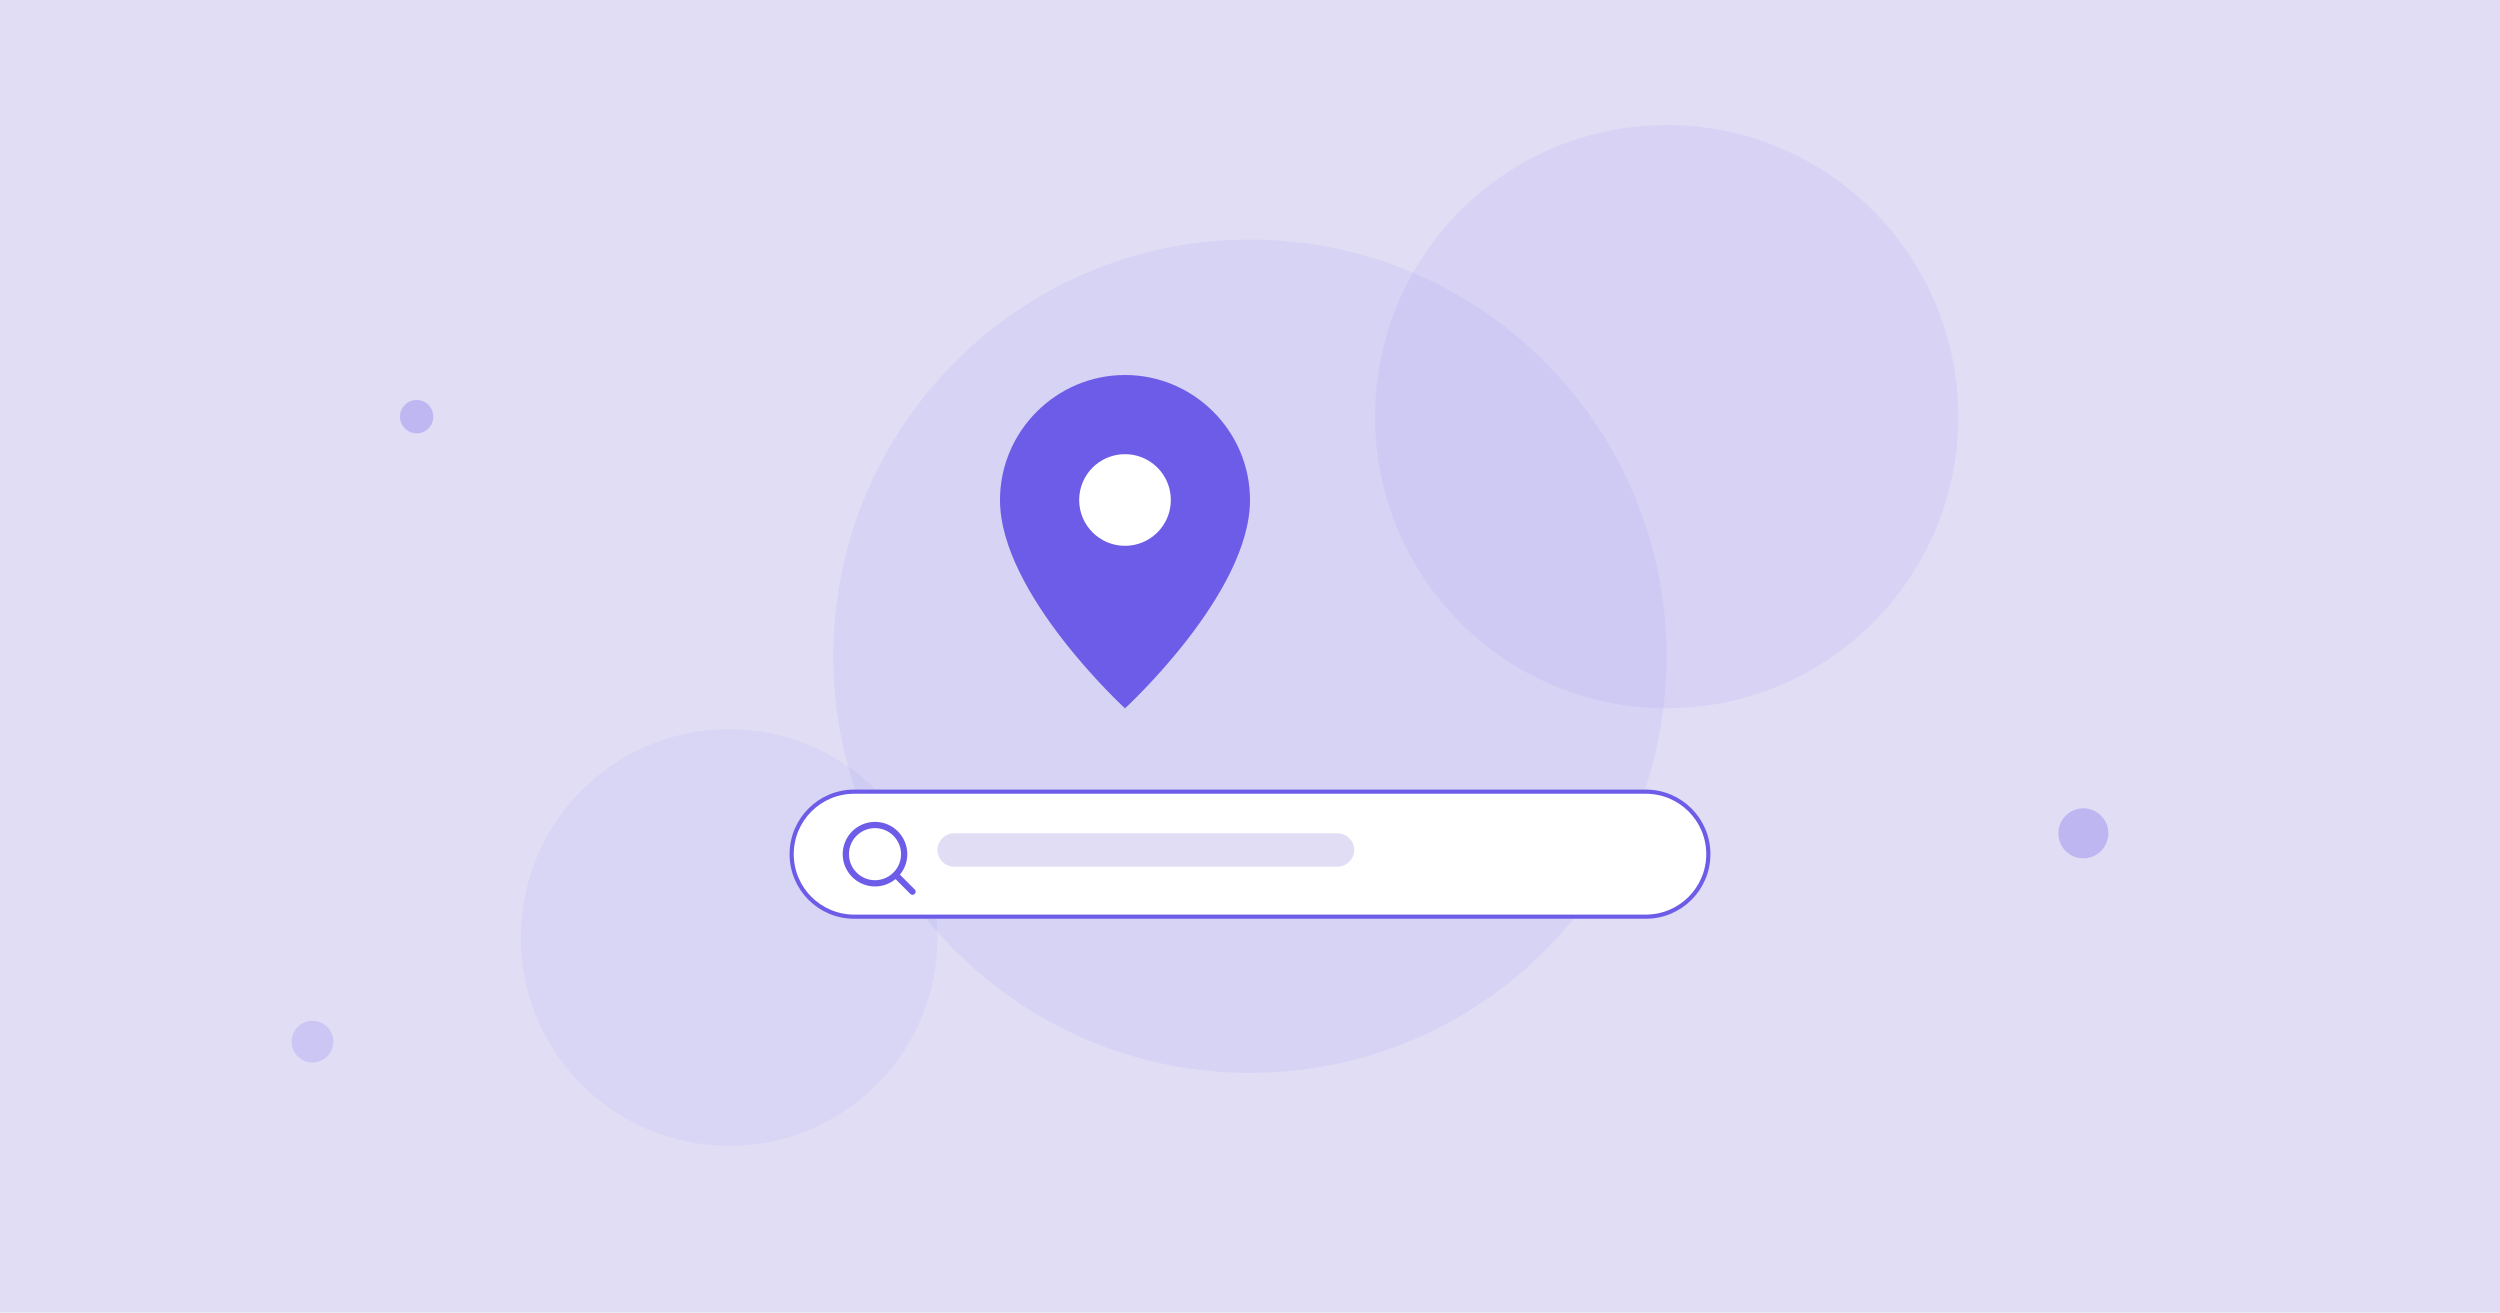
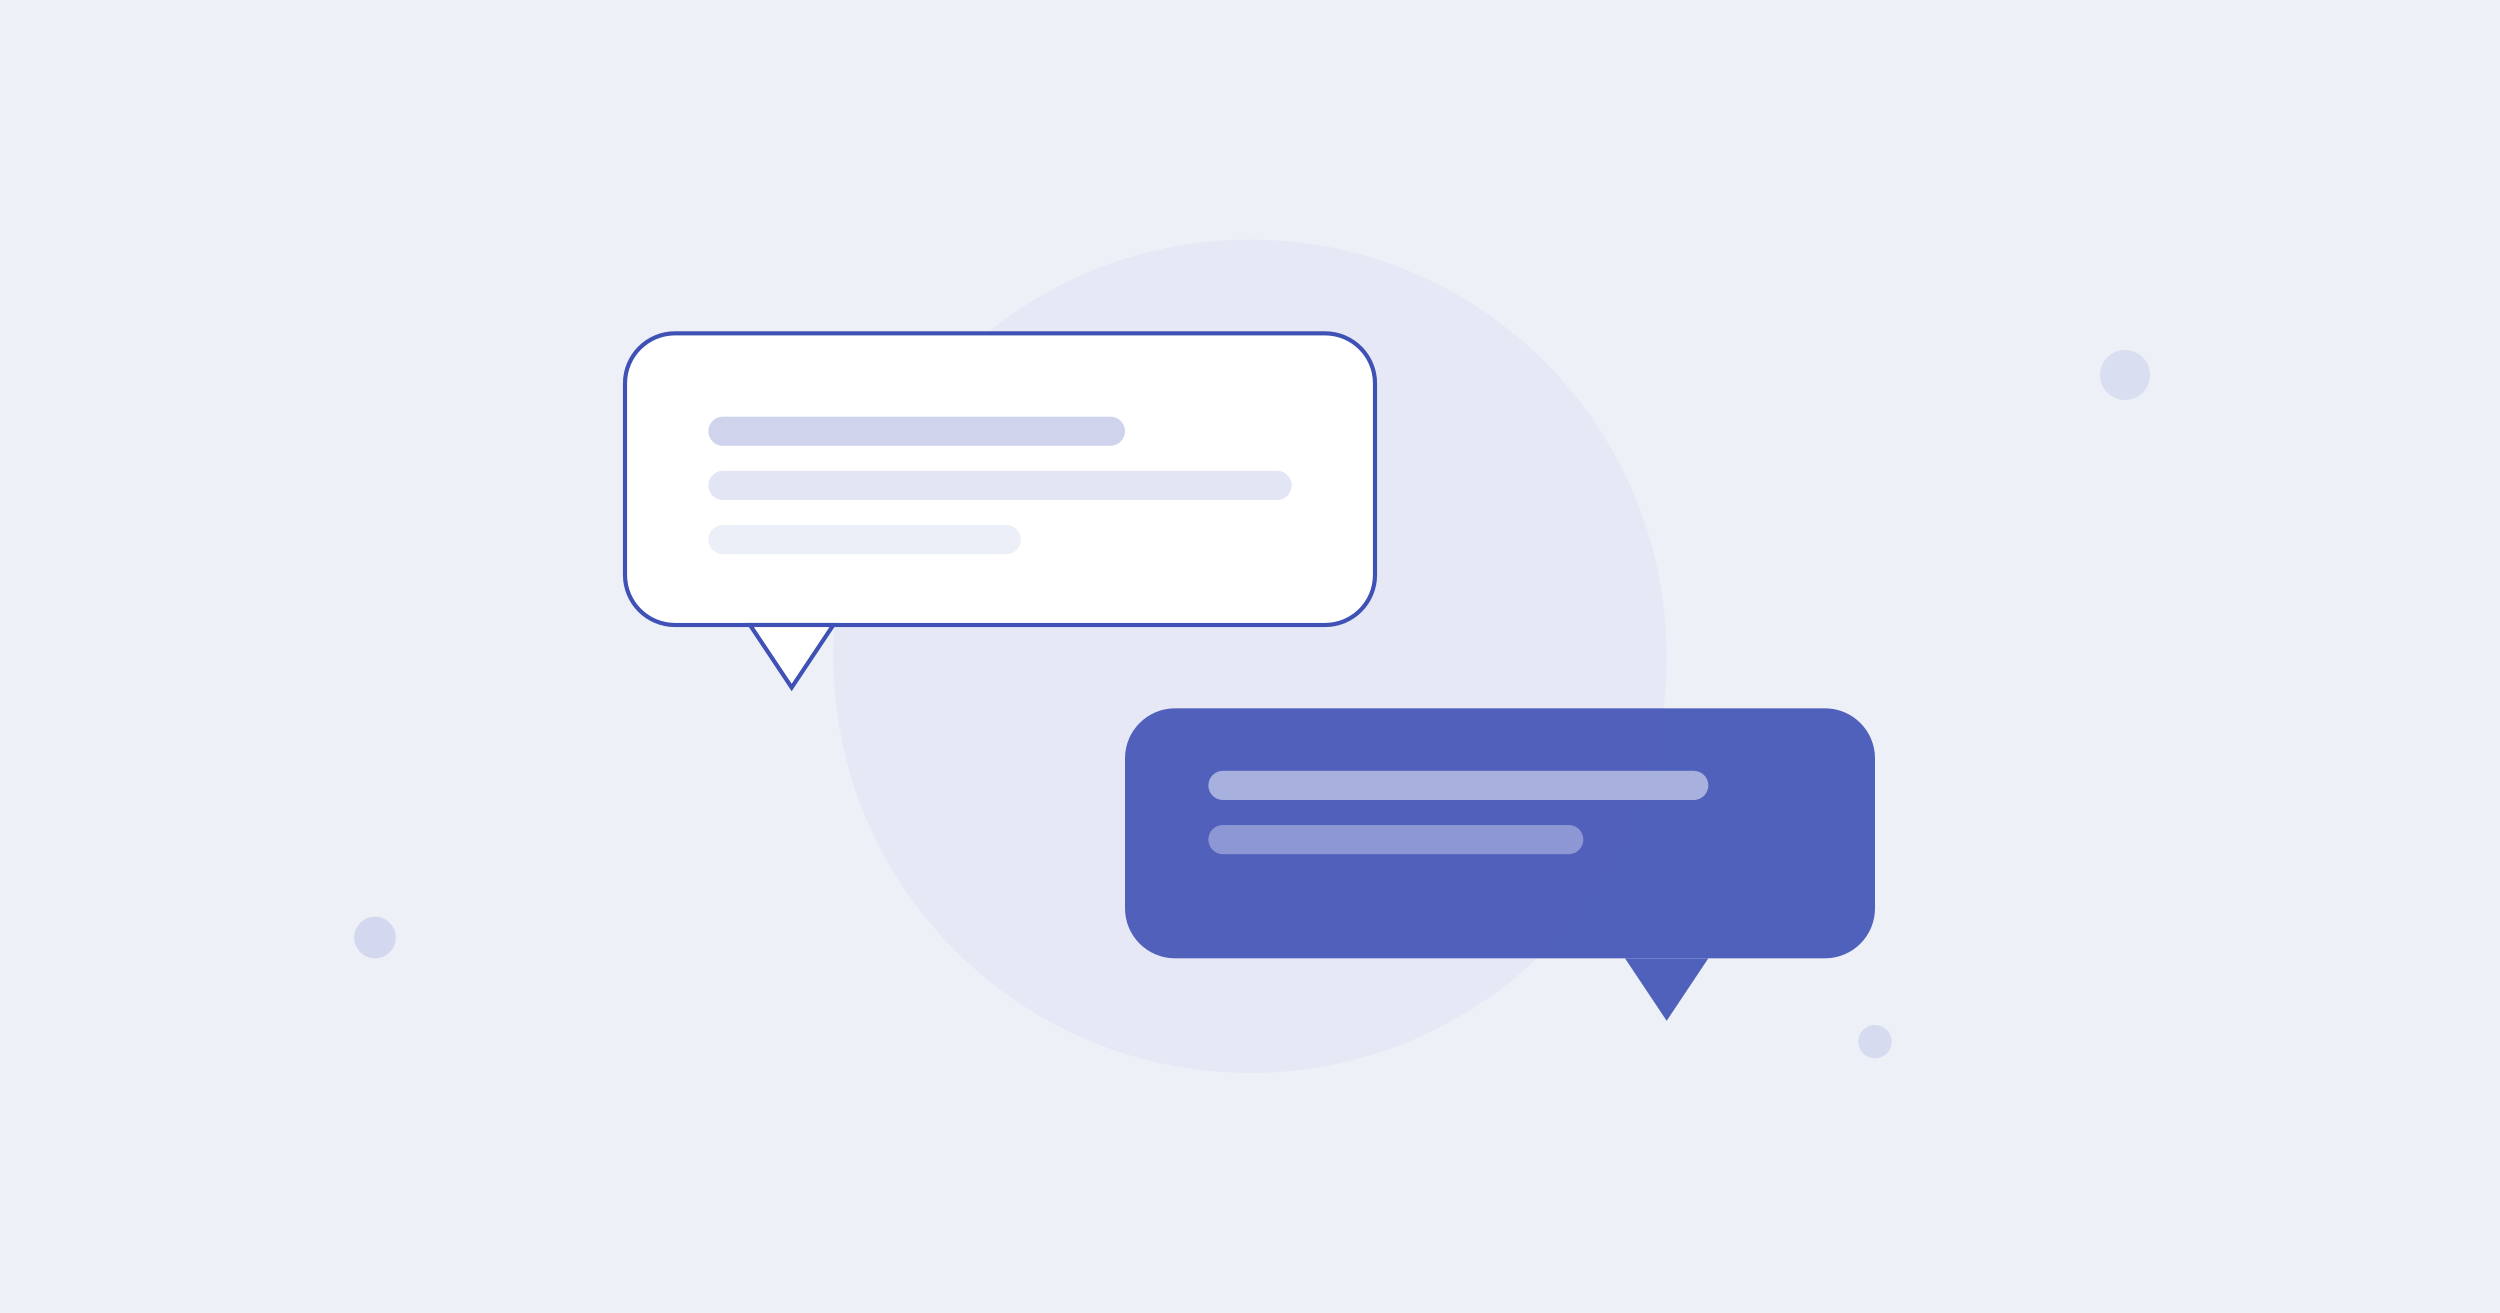
<svg xmlns="http://www.w3.org/2000/svg" viewBox="0 0 1200 630" fill="none">
-   <rect width="1200" height="630" fill="#e0ddf5" />
-   <circle cx="600" cy="315" r="200" fill="#6c5ce7" opacity="0.08" />
-   <circle cx="800" cy="200" r="140" fill="#8b7eeb" opacity="0.1" />
-   <circle cx="350" cy="450" r="100" fill="#6c5ce7" opacity="0.06" />
-   <g transform="translate(480,180)">
-     <path d="M60 0C27 0 0 27 0 60c0 45 60 100 60 100s60-55 60-100c0-33-27-60-60-60z" fill="#6c5ce7" />
-     <circle cx="60" cy="60" r="22" fill="white" />
+   <rect width="1200" height="630" fill="#eef0f8" />
+   <circle cx="600" cy="315" r="200" fill="#3f51b5" opacity="0.05" />
+   <g transform="translate(300,160)">
+     <rect width="360" height="140" rx="24" fill="white" stroke="#3f51b5" stroke-width="2" />
+     <polygon points="60,140 80,170 100,140" fill="white" stroke="#3f51b5" stroke-width="2" />
+     <rect x="40" y="40" width="200" height="14" rx="7" fill="#3f51b5" opacity="0.25" />
+     <rect x="40" y="66" width="280" height="14" rx="7" fill="#3f51b5" opacity="0.15" />
+     <rect x="40" y="92" width="150" height="14" rx="7" fill="#3f51b5" opacity="0.1" />
  </g>
-   <rect x="380" y="380" width="440" height="60" rx="30" fill="white" stroke="#6c5ce7" stroke-width="2" />
-   <circle cx="420" cy="410" r="14" fill="none" stroke="#6c5ce7" stroke-width="3" />
-   <line x1="430" y1="420" x2="438" y2="428" stroke="#6c5ce7" stroke-width="3" stroke-linecap="round" />
-   <rect x="450" y="400" width="200" height="16" rx="8" fill="#e0ddf5" />
-   <circle cx="200" cy="200" r="8" fill="#8b7eeb" opacity="0.4" />
-   <circle cx="1000" cy="400" r="12" fill="#6c5ce7" opacity="0.3" />
-   <circle cx="150" cy="500" r="10" fill="#8b7eeb" opacity="0.25" />
+   <g transform="translate(540,340)">
+     <rect width="360" height="120" rx="24" fill="#3f51b5" opacity="0.9" />
+     <polygon points="280,120 260,150 240,120" fill="#3f51b5" opacity="0.9" />
+     <rect x="40" y="30" width="240" height="14" rx="7" fill="white" opacity="0.5" />
+     <rect x="40" y="56" width="180" height="14" rx="7" fill="white" opacity="0.35" />
+   </g>
+   <circle cx="180" cy="450" r="10" fill="#3f51b5" opacity="0.15" />
+   <circle cx="1020" cy="180" r="12" fill="#3f51b5" opacity="0.12" />
+   <circle cx="900" cy="500" r="8" fill="#7986cb" opacity="0.2" />
</svg>
